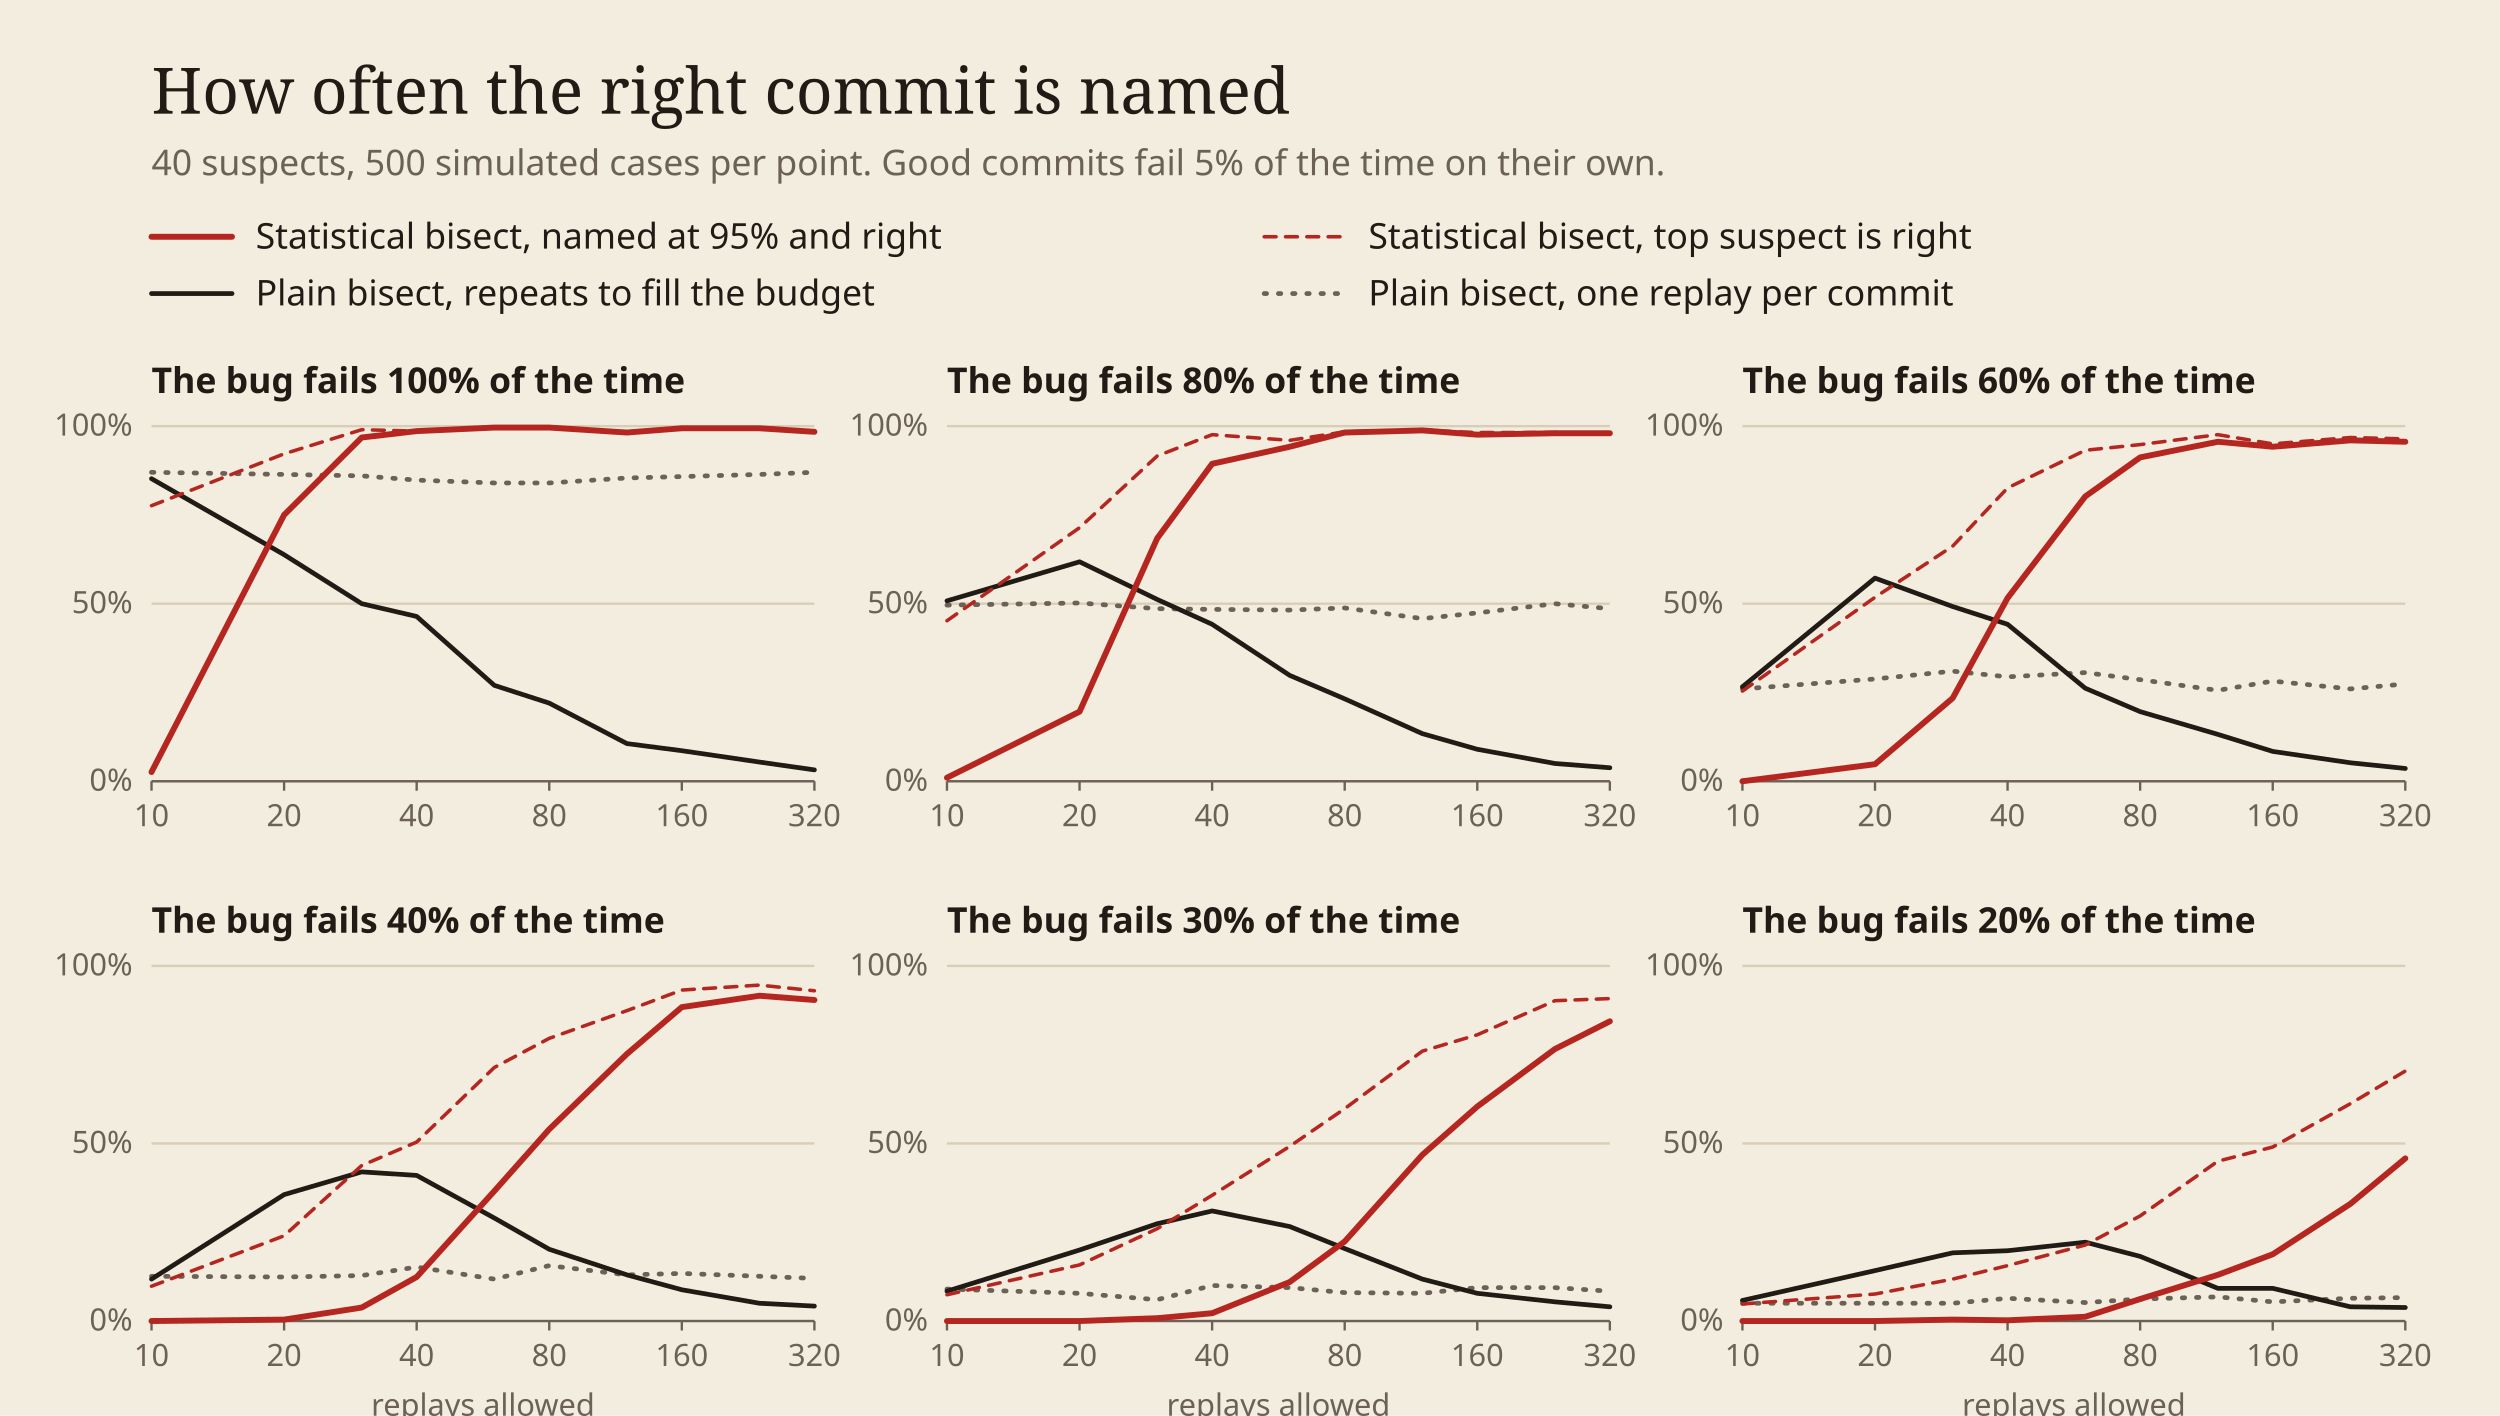
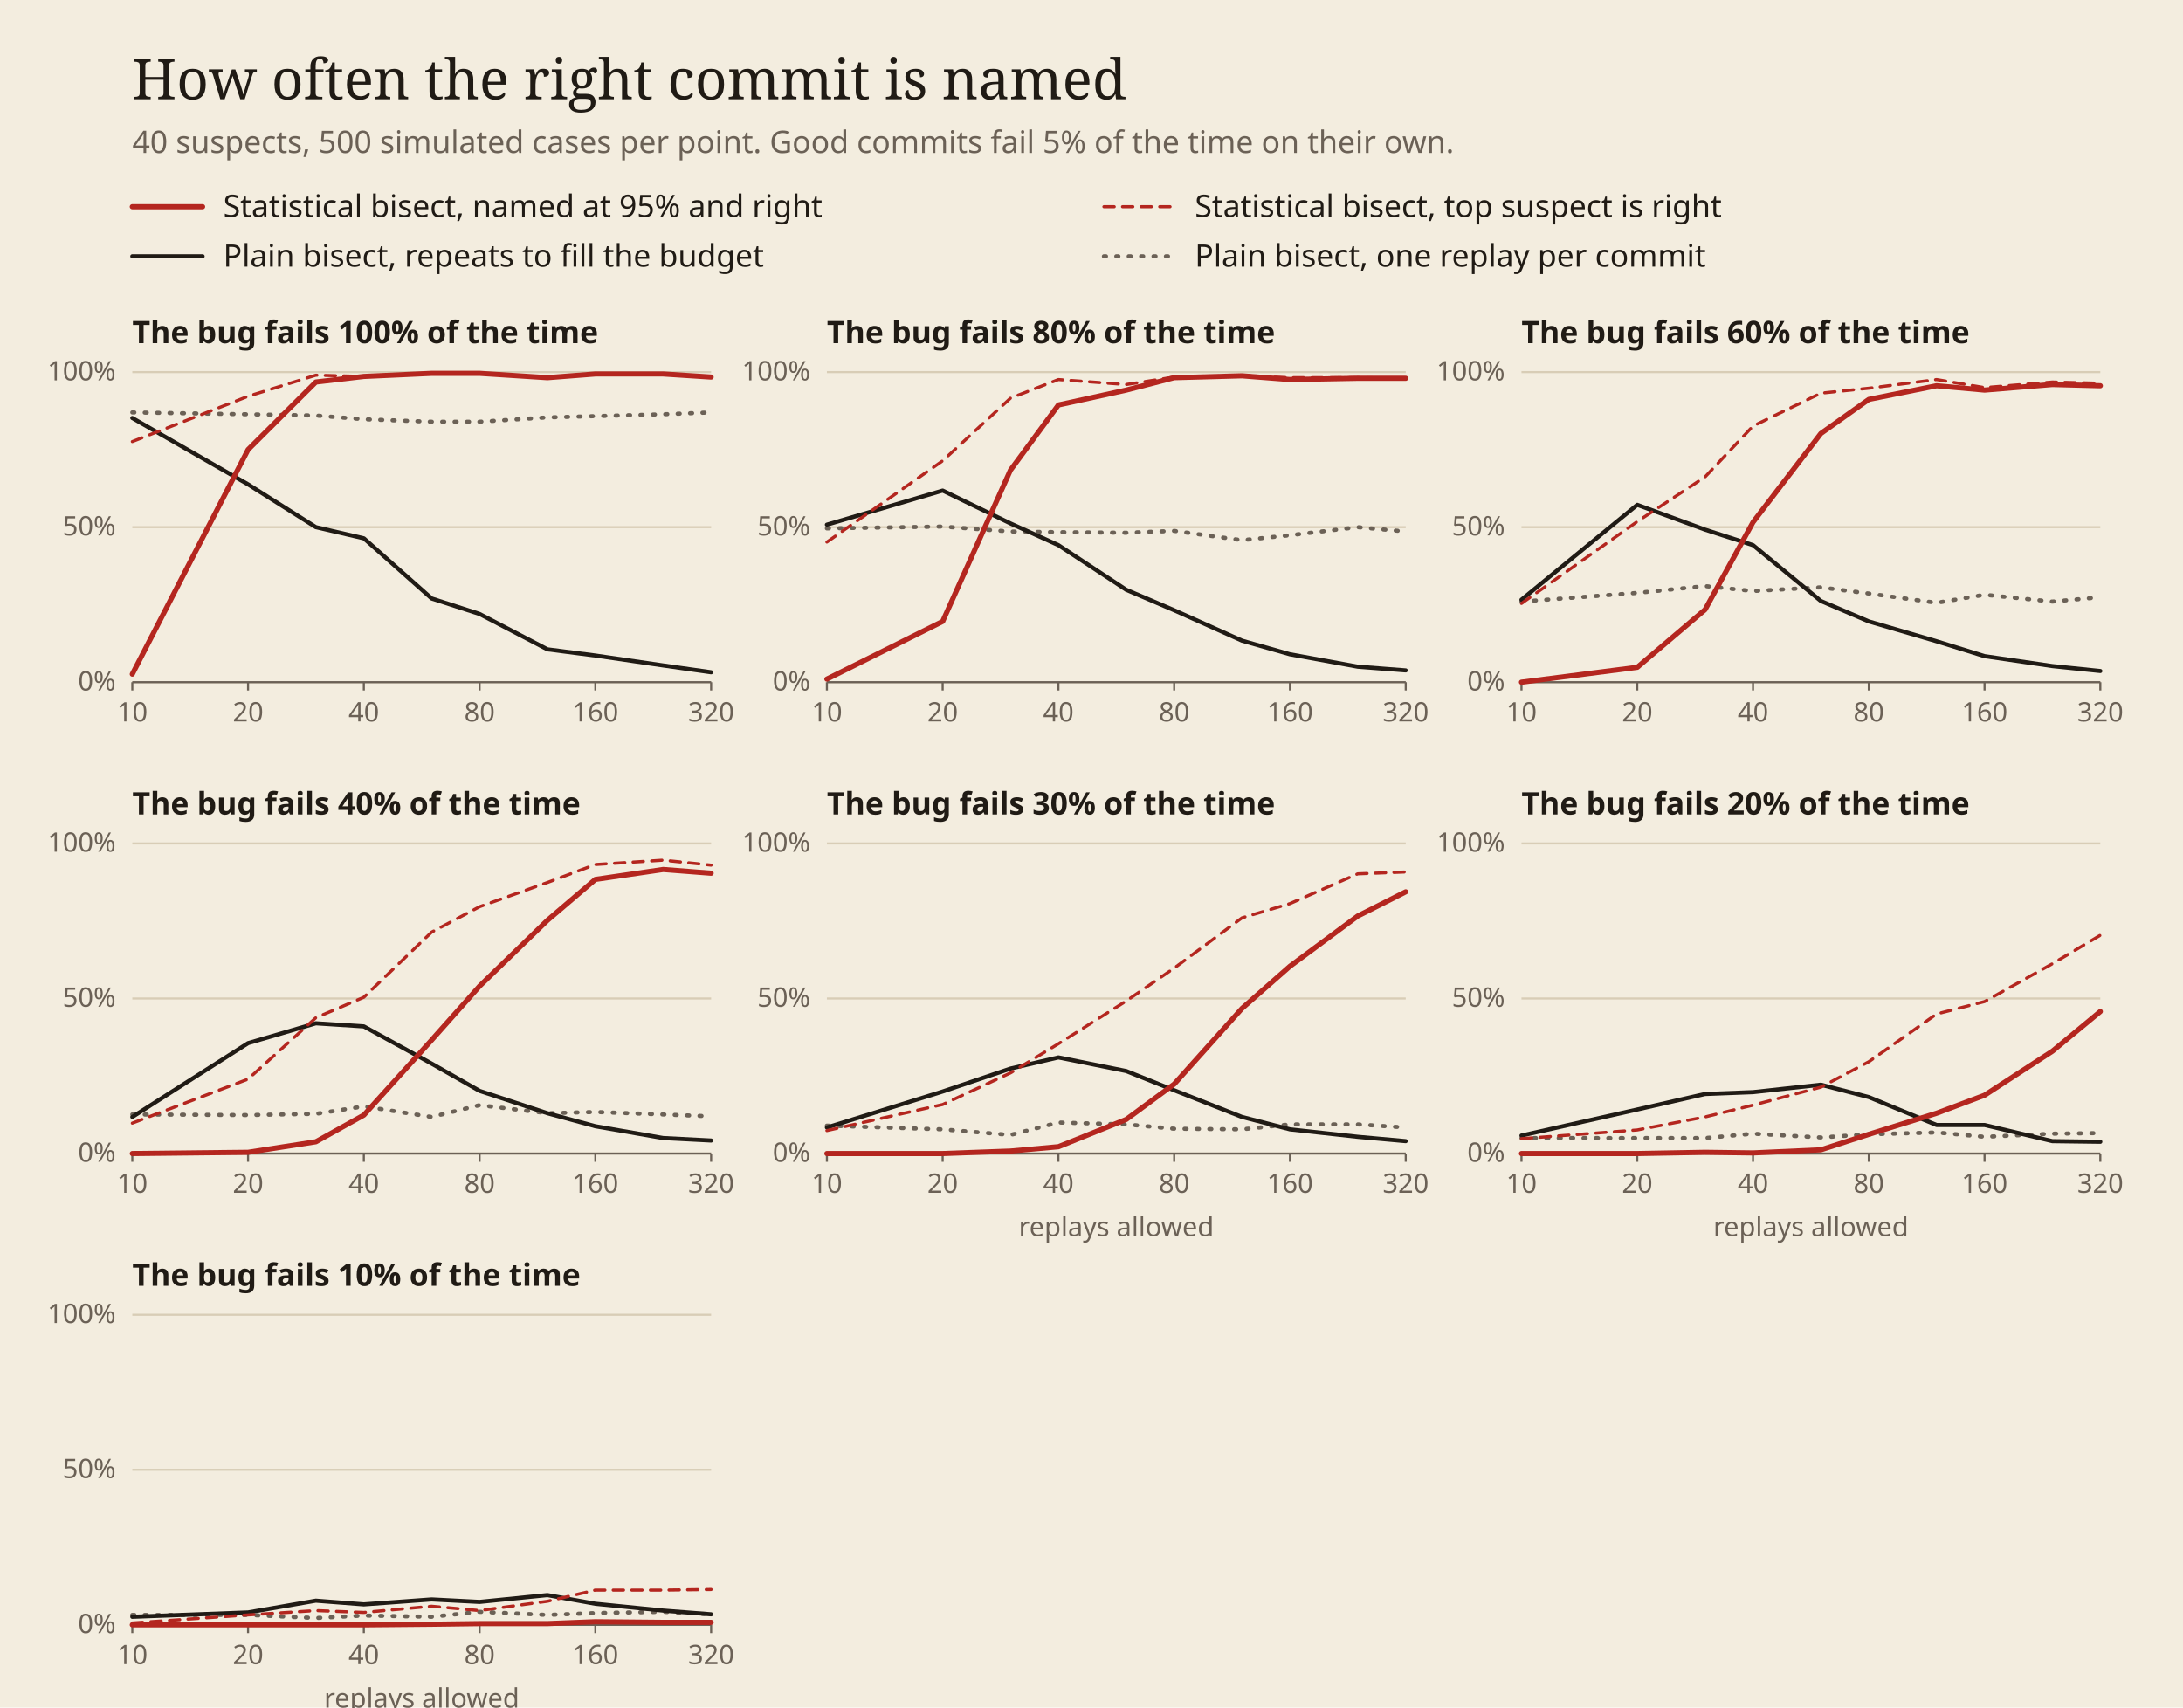
- <svg xmlns="http://www.w3.org/2000/svg" viewBox="0 0 1056 598" width="1056" height="598" role="img" aria-label="How often the right commit is named. 40 suspects, 500 simulated cases per point. Good commits fail 5% of the time on their own.">
+ <svg xmlns="http://www.w3.org/2000/svg" viewBox="0 0 1056 826" width="1056" height="826" role="img" aria-label="How often the right commit is named. 40 suspects, 500 simulated cases per point. Good commits fail 5% of the time on their own.">
  <style>
  .paper { fill: #F3EDDF; } .ink { fill: #201B15; } .muted { fill: #6B6156; }
  .rule { stroke: #D8CDB6; stroke-width: 1; } .axis { stroke: #6B6156; stroke-width: 1; }
  .title { font: 400 27px 'Young Serif', Georgia, serif; }
  .sub, .panel, .tick, .legend { font-family: 'Alegreya Sans', 'Gill Sans', 'Trebuchet MS', sans-serif; }
  .sub { font-size: 15px; } .panel { font-size: 15px; font-weight: 700; } .tick { font-size: 13px; } .legend { font-size: 15px; }
  .line { fill: none; stroke-linejoin: round; stroke-linecap: round; }
  .s-named { stroke: #B4261F; stroke-width: 2.5; }
  .s-top { stroke: #B4261F; stroke-width: 1.5; stroke-dasharray: 5 4; }
  .s-repeat { stroke: #201B15; stroke-width: 2; }
  .s-once { stroke: #6B6156; stroke-width: 2; stroke-dasharray: 1 5; }
  .hit { fill: transparent; }
  @media (prefers-color-scheme: dark) {
    .paper { fill: #1B1714; } .ink { fill: #EDE4D3; } .muted { fill: #A3978A; }
    .rule { stroke: #3A3128; } .axis { stroke: #A3978A; }
    .s-named, .s-top { stroke: #E5604F; } .s-repeat { stroke: #EDE4D3; } .s-once { stroke: #A3978A; }
  }
</style>
-   <rect class="paper" width="1056" height="598" />
+   <rect class="paper" width="1056" height="826" />
  <text class="title ink" x="64" y="48">How often the right commit is named</text>
  <text class="sub muted" x="64" y="74">40 suspects, 500 simulated cases per point. Good commits fail 5% of the time on their own.</text>
  <line class="line s-named" x1="64" y1="100" x2="98" y2="100" />
  <text class="legend ink" x="108" y="105">Statistical bisect, named at 95% and right</text>
  <line class="line s-top" x1="534" y1="100" x2="568" y2="100" />
  <text class="legend ink" x="578" y="105">Statistical bisect, top suspect is right</text>
  <line class="line s-repeat" x1="64" y1="124" x2="98" y2="124" />
  <text class="legend ink" x="108" y="129">Plain bisect, repeats to fill the budget</text>
  <line class="line s-once" x1="534" y1="124" x2="568" y2="124" />
  <text class="legend ink" x="578" y="129">Plain bisect, one replay per commit</text>
  <g transform="translate(64,180)">
    <text class="panel ink" x="0" y="-14">The bug fails 100% of the time</text>
    <line class="rule" x1="0" y1="150.0" x2="280" y2="150.0" />
    <text class="tick muted" x="-8" y="154.0" text-anchor="end">0%</text>
    <line class="rule" x1="0" y1="75.0" x2="280" y2="75.0" />
    <text class="tick muted" x="-8" y="79.0" text-anchor="end">50%</text>
    <line class="rule" x1="0" y1="0.0" x2="280" y2="0.0" />
    <text class="tick muted" x="-8" y="4.0" text-anchor="end">100%</text>
    <line class="axis" x1="0" y1="150" x2="280" y2="150" />
    <line class="axis" x1="0.0" y1="150" x2="0.0" y2="154" />
    <text class="tick muted" x="0.0" y="169" text-anchor="middle">10</text>
    <line class="axis" x1="56.0" y1="150" x2="56.0" y2="154" />
    <text class="tick muted" x="56.0" y="169" text-anchor="middle">20</text>
    <line class="axis" x1="112.0" y1="150" x2="112.0" y2="154" />
    <text class="tick muted" x="112.0" y="169" text-anchor="middle">40</text>
    <line class="axis" x1="168.0" y1="150" x2="168.0" y2="154" />
    <text class="tick muted" x="168.0" y="169" text-anchor="middle">80</text>
    <line class="axis" x1="224.0" y1="150" x2="224.0" y2="154" />
    <text class="tick muted" x="224.0" y="169" text-anchor="middle">160</text>
    <line class="axis" x1="280.0" y1="150" x2="280.0" y2="154" />
    <text class="tick muted" x="280.0" y="169" text-anchor="middle">320</text>
    <path class="line s-once" d="M0.0,19.5 L56.0,20.4 L88.8,21.0 L112.0,22.8 L144.8,24.0 L168.0,24.0 L200.8,21.9 L224.0,21.3 L256.8,20.4 L280.0,19.5" />
    <path class="line s-repeat" d="M0.0,22.2 L56.0,54.3 L88.8,75.0 L112.0,80.4 L144.8,109.5 L168.0,117.0 L200.8,134.1 L224.0,137.1 L256.8,141.9 L280.0,145.2" />
    <path class="line s-top" d="M0.0,33.6 L56.0,11.7 L88.8,1.5 L112.0,2.1 L144.8,0.6 L168.0,0.6 L200.8,2.7 L224.0,0.9 L256.8,0.9 L280.0,2.4" />
    <path class="line s-named" d="M0.0,146.1 L56.0,37.5 L88.8,4.8 L112.0,2.1 L144.8,0.6 L168.0,0.6 L200.8,2.7 L224.0,0.9 L256.8,0.9 L280.0,2.4" />
    <circle class="hit" cx="0.0" cy="146.1" r="7" />
    <circle class="hit" cx="56.0" cy="37.5" r="7" />
    <circle class="hit" cx="88.8" cy="4.8" r="7" />
    <circle class="hit" cx="112.0" cy="2.1" r="7" />
    <circle class="hit" cx="144.8" cy="0.6" r="7" />
    <circle class="hit" cx="168.0" cy="0.6" r="7" />
    <circle class="hit" cx="200.8" cy="2.7" r="7" />
    <circle class="hit" cx="224.0" cy="0.9" r="7" />
    <circle class="hit" cx="256.8" cy="0.9" r="7" />
    <circle class="hit" cx="280.0" cy="2.4" r="7" />
    <circle class="hit" cx="0.0" cy="33.6" r="7" />
    <circle class="hit" cx="56.0" cy="11.7" r="7" />
    <circle class="hit" cx="88.8" cy="1.5" r="7" />
    <circle class="hit" cx="112.0" cy="2.1" r="7" />
    <circle class="hit" cx="144.8" cy="0.6" r="7" />
    <circle class="hit" cx="168.0" cy="0.6" r="7" />
    <circle class="hit" cx="200.8" cy="2.7" r="7" />
    <circle class="hit" cx="224.0" cy="0.9" r="7" />
    <circle class="hit" cx="256.8" cy="0.9" r="7" />
    <circle class="hit" cx="280.0" cy="2.4" r="7" />
    <circle class="hit" cx="0.0" cy="22.2" r="7" />
    <circle class="hit" cx="56.0" cy="54.3" r="7" />
    <circle class="hit" cx="88.8" cy="75.0" r="7" />
    <circle class="hit" cx="112.0" cy="80.4" r="7" />
    <circle class="hit" cx="144.8" cy="109.5" r="7" />
    <circle class="hit" cx="168.0" cy="117.0" r="7" />
    <circle class="hit" cx="200.8" cy="134.1" r="7" />
    <circle class="hit" cx="224.0" cy="137.1" r="7" />
    <circle class="hit" cx="256.8" cy="141.9" r="7" />
    <circle class="hit" cx="280.0" cy="145.2" r="7" />
    <circle class="hit" cx="0.0" cy="19.5" r="7" />
    <circle class="hit" cx="56.0" cy="20.4" r="7" />
    <circle class="hit" cx="88.8" cy="21.0" r="7" />
    <circle class="hit" cx="112.0" cy="22.8" r="7" />
    <circle class="hit" cx="144.8" cy="24.0" r="7" />
    <circle class="hit" cx="168.0" cy="24.0" r="7" />
    <circle class="hit" cx="200.8" cy="21.9" r="7" />
    <circle class="hit" cx="224.0" cy="21.3" r="7" />
    <circle class="hit" cx="256.8" cy="20.4" r="7" />
    <circle class="hit" cx="280.0" cy="19.5" r="7" />
  </g>
  <g transform="translate(400,180)">
    <text class="panel ink" x="0" y="-14">The bug fails 80% of the time</text>
    <line class="rule" x1="0" y1="150.0" x2="280" y2="150.0" />
    <text class="tick muted" x="-8" y="154.0" text-anchor="end">0%</text>
    <line class="rule" x1="0" y1="75.0" x2="280" y2="75.0" />
    <text class="tick muted" x="-8" y="79.0" text-anchor="end">50%</text>
    <line class="rule" x1="0" y1="0.0" x2="280" y2="0.0" />
    <text class="tick muted" x="-8" y="4.0" text-anchor="end">100%</text>
    <line class="axis" x1="0" y1="150" x2="280" y2="150" />
    <line class="axis" x1="0.0" y1="150" x2="0.0" y2="154" />
    <text class="tick muted" x="0.0" y="169" text-anchor="middle">10</text>
    <line class="axis" x1="56.0" y1="150" x2="56.0" y2="154" />
    <text class="tick muted" x="56.0" y="169" text-anchor="middle">20</text>
    <line class="axis" x1="112.0" y1="150" x2="112.0" y2="154" />
    <text class="tick muted" x="112.0" y="169" text-anchor="middle">40</text>
    <line class="axis" x1="168.0" y1="150" x2="168.0" y2="154" />
    <text class="tick muted" x="168.0" y="169" text-anchor="middle">80</text>
    <line class="axis" x1="224.0" y1="150" x2="224.0" y2="154" />
    <text class="tick muted" x="224.0" y="169" text-anchor="middle">160</text>
    <line class="axis" x1="280.0" y1="150" x2="280.0" y2="154" />
    <text class="tick muted" x="280.0" y="169" text-anchor="middle">320</text>
    <path class="line s-once" d="M0.0,75.6 L56.0,74.7 L88.8,77.1 L112.0,77.4 L144.8,77.7 L168.0,76.8 L200.8,81.3 L224.0,78.9 L256.8,75.0 L280.0,77.1" />
    <path class="line s-repeat" d="M0.0,73.8 L56.0,57.3 L88.8,73.2 L112.0,83.7 L144.8,105.3 L168.0,115.2 L200.8,129.9 L224.0,136.5 L256.8,142.5 L280.0,144.3" />
    <path class="line s-top" d="M0.0,82.2 L56.0,42.9 L88.8,12.6 L112.0,3.6 L144.8,6.0 L168.0,2.4 L200.8,1.8 L224.0,2.7 L256.8,2.7 L280.0,3.0" />
    <path class="line s-named" d="M0.0,148.5 L56.0,120.6 L88.8,47.4 L112.0,15.9 L144.8,8.7 L168.0,2.7 L200.8,1.8 L224.0,3.6 L256.8,3.0 L280.0,3.0" />
    <circle class="hit" cx="0.0" cy="148.5" r="7" />
    <circle class="hit" cx="56.0" cy="120.6" r="7" />
    <circle class="hit" cx="88.8" cy="47.4" r="7" />
    <circle class="hit" cx="112.0" cy="15.9" r="7" />
    <circle class="hit" cx="144.8" cy="8.7" r="7" />
    <circle class="hit" cx="168.0" cy="2.7" r="7" />
    <circle class="hit" cx="200.8" cy="1.8" r="7" />
    <circle class="hit" cx="224.0" cy="3.6" r="7" />
    <circle class="hit" cx="256.8" cy="3.0" r="7" />
    <circle class="hit" cx="280.0" cy="3.0" r="7" />
    <circle class="hit" cx="0.0" cy="82.2" r="7" />
    <circle class="hit" cx="56.0" cy="42.9" r="7" />
    <circle class="hit" cx="88.8" cy="12.6" r="7" />
    <circle class="hit" cx="112.0" cy="3.6" r="7" />
    <circle class="hit" cx="144.8" cy="6.0" r="7" />
    <circle class="hit" cx="168.0" cy="2.4" r="7" />
    <circle class="hit" cx="200.8" cy="1.8" r="7" />
    <circle class="hit" cx="224.0" cy="2.7" r="7" />
    <circle class="hit" cx="256.8" cy="2.7" r="7" />
    <circle class="hit" cx="280.0" cy="3.0" r="7" />
    <circle class="hit" cx="0.0" cy="73.8" r="7" />
    <circle class="hit" cx="56.0" cy="57.3" r="7" />
    <circle class="hit" cx="88.8" cy="73.2" r="7" />
    <circle class="hit" cx="112.0" cy="83.7" r="7" />
    <circle class="hit" cx="144.8" cy="105.3" r="7" />
    <circle class="hit" cx="168.0" cy="115.2" r="7" />
    <circle class="hit" cx="200.8" cy="129.9" r="7" />
    <circle class="hit" cx="224.0" cy="136.5" r="7" />
    <circle class="hit" cx="256.8" cy="142.5" r="7" />
    <circle class="hit" cx="280.0" cy="144.3" r="7" />
    <circle class="hit" cx="0.0" cy="75.6" r="7" />
    <circle class="hit" cx="56.0" cy="74.7" r="7" />
    <circle class="hit" cx="88.8" cy="77.1" r="7" />
    <circle class="hit" cx="112.0" cy="77.4" r="7" />
    <circle class="hit" cx="144.8" cy="77.7" r="7" />
    <circle class="hit" cx="168.0" cy="76.8" r="7" />
    <circle class="hit" cx="200.8" cy="81.3" r="7" />
    <circle class="hit" cx="224.0" cy="78.9" r="7" />
    <circle class="hit" cx="256.8" cy="75.0" r="7" />
    <circle class="hit" cx="280.0" cy="77.1" r="7" />
  </g>
  <g transform="translate(736,180)">
    <text class="panel ink" x="0" y="-14">The bug fails 60% of the time</text>
    <line class="rule" x1="0" y1="150.0" x2="280" y2="150.0" />
    <text class="tick muted" x="-8" y="154.0" text-anchor="end">0%</text>
    <line class="rule" x1="0" y1="75.0" x2="280" y2="75.0" />
    <text class="tick muted" x="-8" y="79.0" text-anchor="end">50%</text>
    <line class="rule" x1="0" y1="0.0" x2="280" y2="0.0" />
    <text class="tick muted" x="-8" y="4.0" text-anchor="end">100%</text>
    <line class="axis" x1="0" y1="150" x2="280" y2="150" />
    <line class="axis" x1="0.0" y1="150" x2="0.0" y2="154" />
    <text class="tick muted" x="0.0" y="169" text-anchor="middle">10</text>
    <line class="axis" x1="56.0" y1="150" x2="56.0" y2="154" />
    <text class="tick muted" x="56.0" y="169" text-anchor="middle">20</text>
    <line class="axis" x1="112.0" y1="150" x2="112.0" y2="154" />
    <text class="tick muted" x="112.0" y="169" text-anchor="middle">40</text>
    <line class="axis" x1="168.0" y1="150" x2="168.0" y2="154" />
    <text class="tick muted" x="168.0" y="169" text-anchor="middle">80</text>
    <line class="axis" x1="224.0" y1="150" x2="224.0" y2="154" />
    <text class="tick muted" x="224.0" y="169" text-anchor="middle">160</text>
    <line class="axis" x1="280.0" y1="150" x2="280.0" y2="154" />
    <text class="tick muted" x="280.0" y="169" text-anchor="middle">320</text>
    <path class="line s-once" d="M0.0,111.0 L56.0,106.8 L88.8,103.5 L112.0,105.9 L144.8,104.1 L168.0,107.1 L200.8,111.6 L224.0,107.7 L256.8,111.0 L280.0,108.9" />
    <path class="line s-repeat" d="M0.0,110.1 L56.0,64.2 L88.8,76.2 L112.0,83.7 L144.8,110.7 L168.0,120.6 L200.8,130.2 L224.0,137.4 L256.8,142.2 L280.0,144.6" />
    <path class="line s-top" d="M0.0,111.9 L56.0,72.3 L88.8,50.7 L112.0,26.1 L144.8,10.2 L168.0,7.8 L200.8,3.6 L224.0,7.5 L256.8,4.8 L280.0,5.4" />
    <path class="line s-named" d="M0.0,150.0 L56.0,142.8 L88.8,114.9 L112.0,72.6 L144.8,29.7 L168.0,13.2 L200.8,6.6 L224.0,8.7 L256.8,6.0 L280.0,6.6" />
    <circle class="hit" cx="0.0" cy="150.0" r="7" />
    <circle class="hit" cx="56.0" cy="142.8" r="7" />
    <circle class="hit" cx="88.8" cy="114.9" r="7" />
    <circle class="hit" cx="112.0" cy="72.6" r="7" />
    <circle class="hit" cx="144.8" cy="29.7" r="7" />
    <circle class="hit" cx="168.0" cy="13.2" r="7" />
    <circle class="hit" cx="200.8" cy="6.6" r="7" />
    <circle class="hit" cx="224.0" cy="8.7" r="7" />
    <circle class="hit" cx="256.8" cy="6.0" r="7" />
    <circle class="hit" cx="280.0" cy="6.6" r="7" />
    <circle class="hit" cx="0.0" cy="111.9" r="7" />
    <circle class="hit" cx="56.0" cy="72.3" r="7" />
    <circle class="hit" cx="88.8" cy="50.7" r="7" />
    <circle class="hit" cx="112.0" cy="26.1" r="7" />
    <circle class="hit" cx="144.8" cy="10.2" r="7" />
    <circle class="hit" cx="168.0" cy="7.8" r="7" />
    <circle class="hit" cx="200.8" cy="3.6" r="7" />
    <circle class="hit" cx="224.0" cy="7.5" r="7" />
    <circle class="hit" cx="256.8" cy="4.8" r="7" />
    <circle class="hit" cx="280.0" cy="5.4" r="7" />
    <circle class="hit" cx="0.0" cy="110.1" r="7" />
    <circle class="hit" cx="56.0" cy="64.2" r="7" />
    <circle class="hit" cx="88.8" cy="76.2" r="7" />
    <circle class="hit" cx="112.0" cy="83.7" r="7" />
    <circle class="hit" cx="144.8" cy="110.7" r="7" />
    <circle class="hit" cx="168.0" cy="120.6" r="7" />
    <circle class="hit" cx="200.8" cy="130.2" r="7" />
    <circle class="hit" cx="224.0" cy="137.4" r="7" />
    <circle class="hit" cx="256.8" cy="142.2" r="7" />
    <circle class="hit" cx="280.0" cy="144.6" r="7" />
    <circle class="hit" cx="0.0" cy="111.0" r="7" />
    <circle class="hit" cx="56.0" cy="106.8" r="7" />
    <circle class="hit" cx="88.8" cy="103.5" r="7" />
    <circle class="hit" cx="112.0" cy="105.9" r="7" />
    <circle class="hit" cx="144.8" cy="104.1" r="7" />
    <circle class="hit" cx="168.0" cy="107.1" r="7" />
    <circle class="hit" cx="200.8" cy="111.6" r="7" />
    <circle class="hit" cx="224.0" cy="107.7" r="7" />
    <circle class="hit" cx="256.8" cy="111.0" r="7" />
    <circle class="hit" cx="280.0" cy="108.9" r="7" />
  </g>
  <g transform="translate(64,408)">
    <text class="panel ink" x="0" y="-14">The bug fails 40% of the time</text>
    <line class="rule" x1="0" y1="150.0" x2="280" y2="150.0" />
    <text class="tick muted" x="-8" y="154.0" text-anchor="end">0%</text>
    <line class="rule" x1="0" y1="75.0" x2="280" y2="75.0" />
    <text class="tick muted" x="-8" y="79.0" text-anchor="end">50%</text>
    <line class="rule" x1="0" y1="0.0" x2="280" y2="0.0" />
    <text class="tick muted" x="-8" y="4.0" text-anchor="end">100%</text>
    <line class="axis" x1="0" y1="150" x2="280" y2="150" />
    <line class="axis" x1="0.0" y1="150" x2="0.0" y2="154" />
    <text class="tick muted" x="0.0" y="169" text-anchor="middle">10</text>
    <line class="axis" x1="56.0" y1="150" x2="56.0" y2="154" />
    <text class="tick muted" x="56.0" y="169" text-anchor="middle">20</text>
    <line class="axis" x1="112.0" y1="150" x2="112.0" y2="154" />
    <text class="tick muted" x="112.0" y="169" text-anchor="middle">40</text>
    <line class="axis" x1="168.0" y1="150" x2="168.0" y2="154" />
    <text class="tick muted" x="168.0" y="169" text-anchor="middle">80</text>
    <line class="axis" x1="224.0" y1="150" x2="224.0" y2="154" />
    <text class="tick muted" x="224.0" y="169" text-anchor="middle">160</text>
    <line class="axis" x1="280.0" y1="150" x2="280.0" y2="154" />
    <text class="tick muted" x="280.0" y="169" text-anchor="middle">320</text>
-     <text class="tick muted" x="140.0" y="190" text-anchor="middle">replays allowed</text>
    <path class="line s-once" d="M0.0,131.1 L56.0,131.4 L88.8,130.8 L112.0,127.2 L144.8,132.3 L168.0,126.6 L200.8,130.5 L224.0,129.9 L256.8,131.1 L280.0,132.0" />
    <path class="line s-repeat" d="M0.0,132.3 L56.0,96.6 L88.8,87.0 L112.0,88.5 L144.8,106.5 L168.0,119.7 L200.8,130.5 L224.0,136.8 L256.8,142.5 L280.0,143.7" />
    <path class="line s-top" d="M0.0,135.3 L56.0,114.0 L88.8,84.3 L112.0,74.4 L144.8,42.9 L168.0,30.6 L200.8,18.9 L224.0,10.2 L256.8,8.1 L280.0,10.5" />
    <path class="line s-named" d="M0.0,150.0 L56.0,149.4 L88.8,144.3 L112.0,131.4 L144.8,95.1 L168.0,69.0 L200.8,37.2 L224.0,17.4 L256.8,12.6 L280.0,14.4" />
    <circle class="hit" cx="0.0" cy="150.0" r="7" />
    <circle class="hit" cx="56.0" cy="149.4" r="7" />
    <circle class="hit" cx="88.8" cy="144.3" r="7" />
    <circle class="hit" cx="112.0" cy="131.4" r="7" />
    <circle class="hit" cx="144.8" cy="95.1" r="7" />
    <circle class="hit" cx="168.0" cy="69.0" r="7" />
    <circle class="hit" cx="200.8" cy="37.2" r="7" />
    <circle class="hit" cx="224.0" cy="17.4" r="7" />
    <circle class="hit" cx="256.8" cy="12.6" r="7" />
    <circle class="hit" cx="280.0" cy="14.4" r="7" />
    <circle class="hit" cx="0.0" cy="135.3" r="7" />
    <circle class="hit" cx="56.0" cy="114.0" r="7" />
    <circle class="hit" cx="88.8" cy="84.3" r="7" />
    <circle class="hit" cx="112.0" cy="74.4" r="7" />
    <circle class="hit" cx="144.8" cy="42.9" r="7" />
    <circle class="hit" cx="168.0" cy="30.6" r="7" />
    <circle class="hit" cx="200.8" cy="18.9" r="7" />
    <circle class="hit" cx="224.0" cy="10.2" r="7" />
    <circle class="hit" cx="256.8" cy="8.1" r="7" />
    <circle class="hit" cx="280.0" cy="10.5" r="7" />
    <circle class="hit" cx="0.0" cy="132.3" r="7" />
    <circle class="hit" cx="56.0" cy="96.6" r="7" />
    <circle class="hit" cx="88.8" cy="87.0" r="7" />
    <circle class="hit" cx="112.0" cy="88.5" r="7" />
    <circle class="hit" cx="144.8" cy="106.5" r="7" />
    <circle class="hit" cx="168.0" cy="119.7" r="7" />
    <circle class="hit" cx="200.8" cy="130.5" r="7" />
    <circle class="hit" cx="224.0" cy="136.8" r="7" />
    <circle class="hit" cx="256.8" cy="142.5" r="7" />
    <circle class="hit" cx="280.0" cy="143.7" r="7" />
    <circle class="hit" cx="0.0" cy="131.1" r="7" />
    <circle class="hit" cx="56.0" cy="131.4" r="7" />
    <circle class="hit" cx="88.8" cy="130.8" r="7" />
    <circle class="hit" cx="112.0" cy="127.2" r="7" />
    <circle class="hit" cx="144.8" cy="132.3" r="7" />
    <circle class="hit" cx="168.0" cy="126.6" r="7" />
    <circle class="hit" cx="200.8" cy="130.5" r="7" />
    <circle class="hit" cx="224.0" cy="129.9" r="7" />
    <circle class="hit" cx="256.8" cy="131.1" r="7" />
    <circle class="hit" cx="280.0" cy="132.0" r="7" />
  </g>
  <g transform="translate(400,408)">
    <text class="panel ink" x="0" y="-14">The bug fails 30% of the time</text>
    <line class="rule" x1="0" y1="150.0" x2="280" y2="150.0" />
    <text class="tick muted" x="-8" y="154.0" text-anchor="end">0%</text>
    <line class="rule" x1="0" y1="75.0" x2="280" y2="75.0" />
    <text class="tick muted" x="-8" y="79.0" text-anchor="end">50%</text>
    <line class="rule" x1="0" y1="0.0" x2="280" y2="0.0" />
    <text class="tick muted" x="-8" y="4.0" text-anchor="end">100%</text>
    <line class="axis" x1="0" y1="150" x2="280" y2="150" />
    <line class="axis" x1="0.0" y1="150" x2="0.0" y2="154" />
    <text class="tick muted" x="0.0" y="169" text-anchor="middle">10</text>
    <line class="axis" x1="56.0" y1="150" x2="56.0" y2="154" />
    <text class="tick muted" x="56.0" y="169" text-anchor="middle">20</text>
    <line class="axis" x1="112.0" y1="150" x2="112.0" y2="154" />
    <text class="tick muted" x="112.0" y="169" text-anchor="middle">40</text>
    <line class="axis" x1="168.0" y1="150" x2="168.0" y2="154" />
    <text class="tick muted" x="168.0" y="169" text-anchor="middle">80</text>
    <line class="axis" x1="224.0" y1="150" x2="224.0" y2="154" />
    <text class="tick muted" x="224.0" y="169" text-anchor="middle">160</text>
    <line class="axis" x1="280.0" y1="150" x2="280.0" y2="154" />
    <text class="tick muted" x="280.0" y="169" text-anchor="middle">320</text>
    <text class="tick muted" x="140.0" y="190" text-anchor="middle">replays allowed</text>
    <path class="line s-once" d="M0.0,136.5 L56.0,138.3 L88.8,141.0 L112.0,135.0 L144.8,135.9 L168.0,138.0 L200.8,138.3 L224.0,135.9 L256.8,135.9 L280.0,137.4" />
    <path class="line s-repeat" d="M0.0,137.4 L56.0,120.0 L88.8,108.9 L112.0,103.5 L144.8,110.1 L168.0,119.4 L200.8,132.3 L224.0,138.3 L256.8,141.9 L280.0,144.0" />
    <path class="line s-top" d="M0.0,138.9 L56.0,126.3 L88.8,111.0 L112.0,96.9 L144.8,76.2 L168.0,60.3 L200.8,36.0 L224.0,29.1 L256.8,14.7 L280.0,13.8" />
    <path class="line s-named" d="M0.0,150.0 L56.0,150.0 L88.8,148.8 L112.0,146.7 L144.8,133.5 L168.0,116.4 L200.8,79.8 L224.0,59.4 L256.8,35.1 L280.0,23.4" />
    <circle class="hit" cx="0.0" cy="150.0" r="7" />
    <circle class="hit" cx="56.0" cy="150.0" r="7" />
    <circle class="hit" cx="88.8" cy="148.8" r="7" />
    <circle class="hit" cx="112.0" cy="146.7" r="7" />
    <circle class="hit" cx="144.8" cy="133.5" r="7" />
    <circle class="hit" cx="168.0" cy="116.4" r="7" />
    <circle class="hit" cx="200.8" cy="79.8" r="7" />
    <circle class="hit" cx="224.0" cy="59.4" r="7" />
    <circle class="hit" cx="256.8" cy="35.1" r="7" />
    <circle class="hit" cx="280.0" cy="23.4" r="7" />
    <circle class="hit" cx="0.0" cy="138.9" r="7" />
    <circle class="hit" cx="56.0" cy="126.3" r="7" />
    <circle class="hit" cx="88.8" cy="111.0" r="7" />
    <circle class="hit" cx="112.0" cy="96.9" r="7" />
    <circle class="hit" cx="144.8" cy="76.2" r="7" />
    <circle class="hit" cx="168.0" cy="60.3" r="7" />
    <circle class="hit" cx="200.8" cy="36.0" r="7" />
    <circle class="hit" cx="224.0" cy="29.1" r="7" />
    <circle class="hit" cx="256.8" cy="14.7" r="7" />
    <circle class="hit" cx="280.0" cy="13.8" r="7" />
    <circle class="hit" cx="0.0" cy="137.4" r="7" />
    <circle class="hit" cx="56.0" cy="120.0" r="7" />
    <circle class="hit" cx="88.8" cy="108.9" r="7" />
    <circle class="hit" cx="112.0" cy="103.5" r="7" />
    <circle class="hit" cx="144.8" cy="110.1" r="7" />
    <circle class="hit" cx="168.0" cy="119.4" r="7" />
    <circle class="hit" cx="200.8" cy="132.3" r="7" />
    <circle class="hit" cx="224.0" cy="138.3" r="7" />
    <circle class="hit" cx="256.8" cy="141.9" r="7" />
    <circle class="hit" cx="280.0" cy="144.0" r="7" />
    <circle class="hit" cx="0.0" cy="136.5" r="7" />
    <circle class="hit" cx="56.0" cy="138.3" r="7" />
    <circle class="hit" cx="88.8" cy="141.0" r="7" />
    <circle class="hit" cx="112.0" cy="135.0" r="7" />
    <circle class="hit" cx="144.8" cy="135.9" r="7" />
    <circle class="hit" cx="168.0" cy="138.0" r="7" />
    <circle class="hit" cx="200.8" cy="138.3" r="7" />
    <circle class="hit" cx="224.0" cy="135.9" r="7" />
    <circle class="hit" cx="256.8" cy="135.9" r="7" />
    <circle class="hit" cx="280.0" cy="137.4" r="7" />
  </g>
  <g transform="translate(736,408)">
    <text class="panel ink" x="0" y="-14">The bug fails 20% of the time</text>
    <line class="rule" x1="0" y1="150.0" x2="280" y2="150.0" />
    <text class="tick muted" x="-8" y="154.0" text-anchor="end">0%</text>
    <line class="rule" x1="0" y1="75.0" x2="280" y2="75.0" />
    <text class="tick muted" x="-8" y="79.0" text-anchor="end">50%</text>
    <line class="rule" x1="0" y1="0.0" x2="280" y2="0.0" />
    <text class="tick muted" x="-8" y="4.0" text-anchor="end">100%</text>
    <line class="axis" x1="0" y1="150" x2="280" y2="150" />
    <line class="axis" x1="0.0" y1="150" x2="0.0" y2="154" />
    <text class="tick muted" x="0.0" y="169" text-anchor="middle">10</text>
    <line class="axis" x1="56.0" y1="150" x2="56.0" y2="154" />
    <text class="tick muted" x="56.0" y="169" text-anchor="middle">20</text>
    <line class="axis" x1="112.0" y1="150" x2="112.0" y2="154" />
    <text class="tick muted" x="112.0" y="169" text-anchor="middle">40</text>
    <line class="axis" x1="168.0" y1="150" x2="168.0" y2="154" />
    <text class="tick muted" x="168.0" y="169" text-anchor="middle">80</text>
    <line class="axis" x1="224.0" y1="150" x2="224.0" y2="154" />
    <text class="tick muted" x="224.0" y="169" text-anchor="middle">160</text>
    <line class="axis" x1="280.0" y1="150" x2="280.0" y2="154" />
    <text class="tick muted" x="280.0" y="169" text-anchor="middle">320</text>
    <text class="tick muted" x="140.0" y="190" text-anchor="middle">replays allowed</text>
    <path class="line s-once" d="M0.0,142.5 L56.0,142.5 L88.8,142.5 L112.0,140.4 L144.8,142.2 L168.0,140.7 L200.8,139.8 L224.0,141.9 L256.8,140.4 L280.0,140.1" />
    <path class="line s-repeat" d="M0.0,141.3 L56.0,128.7 L88.8,121.2 L112.0,120.3 L144.8,116.7 L168.0,122.7 L200.8,136.2 L224.0,136.2 L256.8,144.0 L280.0,144.3" />
    <path class="line s-top" d="M0.0,142.8 L56.0,138.6 L88.8,132.3 L112.0,126.6 L144.8,117.9 L168.0,105.6 L200.8,82.5 L224.0,76.5 L256.8,58.2 L280.0,44.4" />
    <path class="line s-named" d="M0.0,150.0 L56.0,150.0 L88.8,149.4 L112.0,149.7 L144.8,148.2 L168.0,140.7 L200.8,130.5 L224.0,121.8 L256.8,100.5 L280.0,81.3" />
    <circle class="hit" cx="0.0" cy="150.0" r="7" />
    <circle class="hit" cx="56.0" cy="150.0" r="7" />
    <circle class="hit" cx="88.8" cy="149.4" r="7" />
    <circle class="hit" cx="112.0" cy="149.7" r="7" />
    <circle class="hit" cx="144.8" cy="148.2" r="7" />
    <circle class="hit" cx="168.0" cy="140.7" r="7" />
    <circle class="hit" cx="200.8" cy="130.5" r="7" />
    <circle class="hit" cx="224.0" cy="121.8" r="7" />
    <circle class="hit" cx="256.8" cy="100.5" r="7" />
    <circle class="hit" cx="280.0" cy="81.3" r="7" />
    <circle class="hit" cx="0.0" cy="142.8" r="7" />
    <circle class="hit" cx="56.0" cy="138.6" r="7" />
    <circle class="hit" cx="88.8" cy="132.3" r="7" />
    <circle class="hit" cx="112.0" cy="126.6" r="7" />
    <circle class="hit" cx="144.8" cy="117.9" r="7" />
    <circle class="hit" cx="168.0" cy="105.6" r="7" />
    <circle class="hit" cx="200.8" cy="82.5" r="7" />
    <circle class="hit" cx="224.0" cy="76.5" r="7" />
    <circle class="hit" cx="256.8" cy="58.2" r="7" />
    <circle class="hit" cx="280.0" cy="44.4" r="7" />
    <circle class="hit" cx="0.0" cy="141.3" r="7" />
    <circle class="hit" cx="56.0" cy="128.7" r="7" />
    <circle class="hit" cx="88.8" cy="121.2" r="7" />
    <circle class="hit" cx="112.0" cy="120.3" r="7" />
    <circle class="hit" cx="144.8" cy="116.7" r="7" />
    <circle class="hit" cx="168.0" cy="122.7" r="7" />
    <circle class="hit" cx="200.8" cy="136.2" r="7" />
    <circle class="hit" cx="224.0" cy="136.2" r="7" />
    <circle class="hit" cx="256.8" cy="144.0" r="7" />
    <circle class="hit" cx="280.0" cy="144.3" r="7" />
    <circle class="hit" cx="0.0" cy="142.5" r="7" />
    <circle class="hit" cx="56.0" cy="142.5" r="7" />
    <circle class="hit" cx="88.8" cy="142.5" r="7" />
    <circle class="hit" cx="112.0" cy="140.4" r="7" />
    <circle class="hit" cx="144.8" cy="142.2" r="7" />
    <circle class="hit" cx="168.0" cy="140.7" r="7" />
    <circle class="hit" cx="200.8" cy="139.8" r="7" />
    <circle class="hit" cx="224.0" cy="141.9" r="7" />
    <circle class="hit" cx="256.8" cy="140.4" r="7" />
    <circle class="hit" cx="280.0" cy="140.1" r="7" />
  </g>
+   <g transform="translate(64,636)">
+     <text class="panel ink" x="0" y="-14">The bug fails 10% of the time</text>
+     <line class="rule" x1="0" y1="150.0" x2="280" y2="150.0" />
+     <text class="tick muted" x="-8" y="154.0" text-anchor="end">0%</text>
+     <line class="rule" x1="0" y1="75.0" x2="280" y2="75.0" />
+     <text class="tick muted" x="-8" y="79.0" text-anchor="end">50%</text>
+     <line class="rule" x1="0" y1="0.0" x2="280" y2="0.0" />
+     <text class="tick muted" x="-8" y="4.0" text-anchor="end">100%</text>
+     <line class="axis" x1="0" y1="150" x2="280" y2="150" />
+     <line class="axis" x1="0.0" y1="150" x2="0.0" y2="154" />
+     <text class="tick muted" x="0.0" y="169" text-anchor="middle">10</text>
+     <line class="axis" x1="56.0" y1="150" x2="56.0" y2="154" />
+     <text class="tick muted" x="56.0" y="169" text-anchor="middle">20</text>
+     <line class="axis" x1="112.0" y1="150" x2="112.0" y2="154" />
+     <text class="tick muted" x="112.0" y="169" text-anchor="middle">40</text>
+     <line class="axis" x1="168.0" y1="150" x2="168.0" y2="154" />
+     <text class="tick muted" x="168.0" y="169" text-anchor="middle">80</text>
+     <line class="axis" x1="224.0" y1="150" x2="224.0" y2="154" />
+     <text class="tick muted" x="224.0" y="169" text-anchor="middle">160</text>
+     <line class="axis" x1="280.0" y1="150" x2="280.0" y2="154" />
+     <text class="tick muted" x="280.0" y="169" text-anchor="middle">320</text>
+     <text class="tick muted" x="140.0" y="190" text-anchor="middle">replays allowed</text>
+     <path class="line s-once" d="M0.0,145.2 L56.0,145.2 L88.8,146.7 L112.0,145.5 L144.8,146.1 L168.0,143.7 L200.8,145.2 L224.0,144.3 L256.8,143.7 L280.0,144.9" />
+     <path class="line s-repeat" d="M0.0,146.1 L56.0,144.0 L88.8,138.3 L112.0,140.1 L144.8,137.7 L168.0,138.9 L200.8,135.6 L224.0,139.8 L256.8,143.1 L280.0,144.9" />
+     <path class="line s-top" d="M0.0,149.1 L56.0,145.2 L88.8,143.1 L112.0,144.0 L144.8,141.0 L168.0,143.1 L200.8,138.6 L224.0,133.2 L256.8,133.2 L280.0,132.9" />
+     <path class="line s-named" d="M0.0,150.0 L56.0,150.0 L88.8,150.0 L112.0,150.0 L144.8,149.7 L168.0,149.4 L200.8,149.4 L224.0,148.5 L256.8,148.8 L280.0,148.8" />
+     <circle class="hit" cx="0.0" cy="150.0" r="7" />
+     <circle class="hit" cx="56.0" cy="150.0" r="7" />
+     <circle class="hit" cx="88.8" cy="150.0" r="7" />
+     <circle class="hit" cx="112.0" cy="150.0" r="7" />
+     <circle class="hit" cx="144.8" cy="149.7" r="7" />
+     <circle class="hit" cx="168.0" cy="149.4" r="7" />
+     <circle class="hit" cx="200.8" cy="149.4" r="7" />
+     <circle class="hit" cx="224.0" cy="148.5" r="7" />
+     <circle class="hit" cx="256.8" cy="148.8" r="7" />
+     <circle class="hit" cx="280.0" cy="148.8" r="7" />
+     <circle class="hit" cx="0.0" cy="149.1" r="7" />
+     <circle class="hit" cx="56.0" cy="145.2" r="7" />
+     <circle class="hit" cx="88.8" cy="143.1" r="7" />
+     <circle class="hit" cx="112.0" cy="144.0" r="7" />
+     <circle class="hit" cx="144.8" cy="141.0" r="7" />
+     <circle class="hit" cx="168.0" cy="143.1" r="7" />
+     <circle class="hit" cx="200.8" cy="138.6" r="7" />
+     <circle class="hit" cx="224.0" cy="133.2" r="7" />
+     <circle class="hit" cx="256.8" cy="133.2" r="7" />
+     <circle class="hit" cx="280.0" cy="132.9" r="7" />
+     <circle class="hit" cx="0.0" cy="146.1" r="7" />
+     <circle class="hit" cx="56.0" cy="144.0" r="7" />
+     <circle class="hit" cx="88.8" cy="138.3" r="7" />
+     <circle class="hit" cx="112.0" cy="140.1" r="7" />
+     <circle class="hit" cx="144.8" cy="137.7" r="7" />
+     <circle class="hit" cx="168.0" cy="138.9" r="7" />
+     <circle class="hit" cx="200.8" cy="135.6" r="7" />
+     <circle class="hit" cx="224.0" cy="139.8" r="7" />
+     <circle class="hit" cx="256.8" cy="143.1" r="7" />
+     <circle class="hit" cx="280.0" cy="144.9" r="7" />
+     <circle class="hit" cx="0.0" cy="145.2" r="7" />
+     <circle class="hit" cx="56.0" cy="145.2" r="7" />
+     <circle class="hit" cx="88.8" cy="146.7" r="7" />
+     <circle class="hit" cx="112.0" cy="145.5" r="7" />
+     <circle class="hit" cx="144.8" cy="146.1" r="7" />
+     <circle class="hit" cx="168.0" cy="143.7" r="7" />
+     <circle class="hit" cx="200.8" cy="145.2" r="7" />
+     <circle class="hit" cx="224.0" cy="144.3" r="7" />
+     <circle class="hit" cx="256.8" cy="143.7" r="7" />
+     <circle class="hit" cx="280.0" cy="144.9" r="7" />
+   </g>
</svg>
